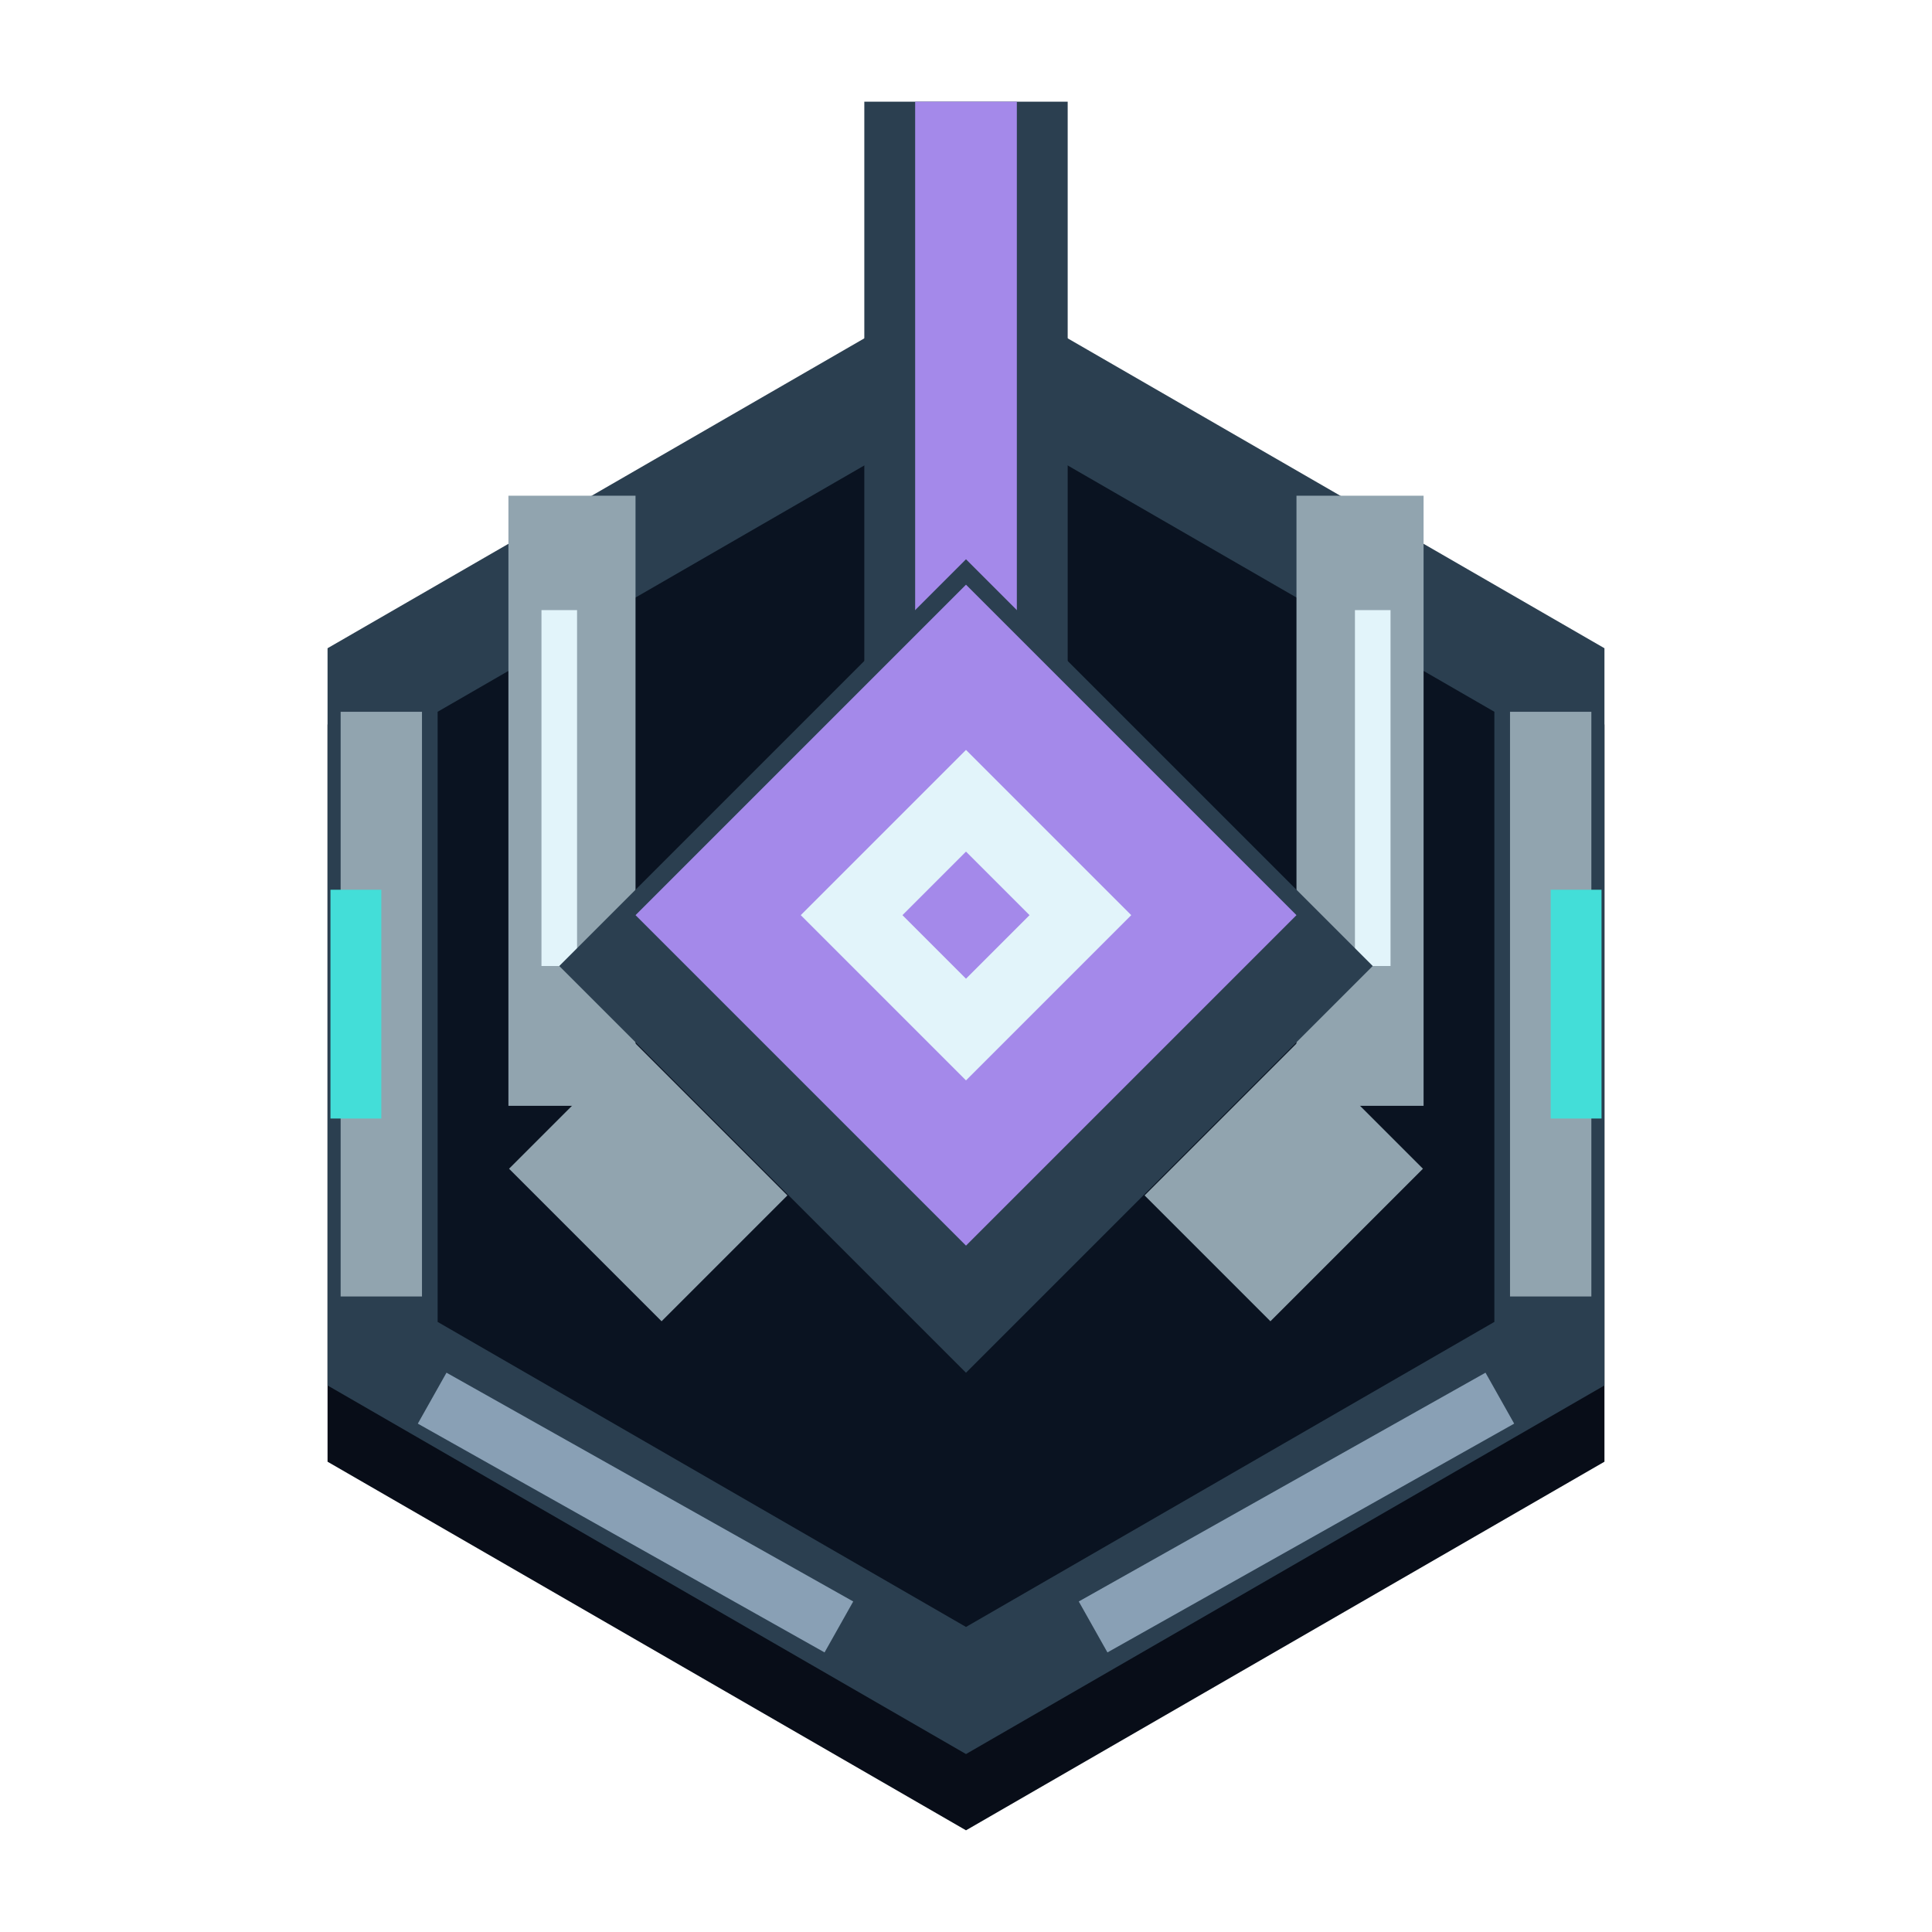
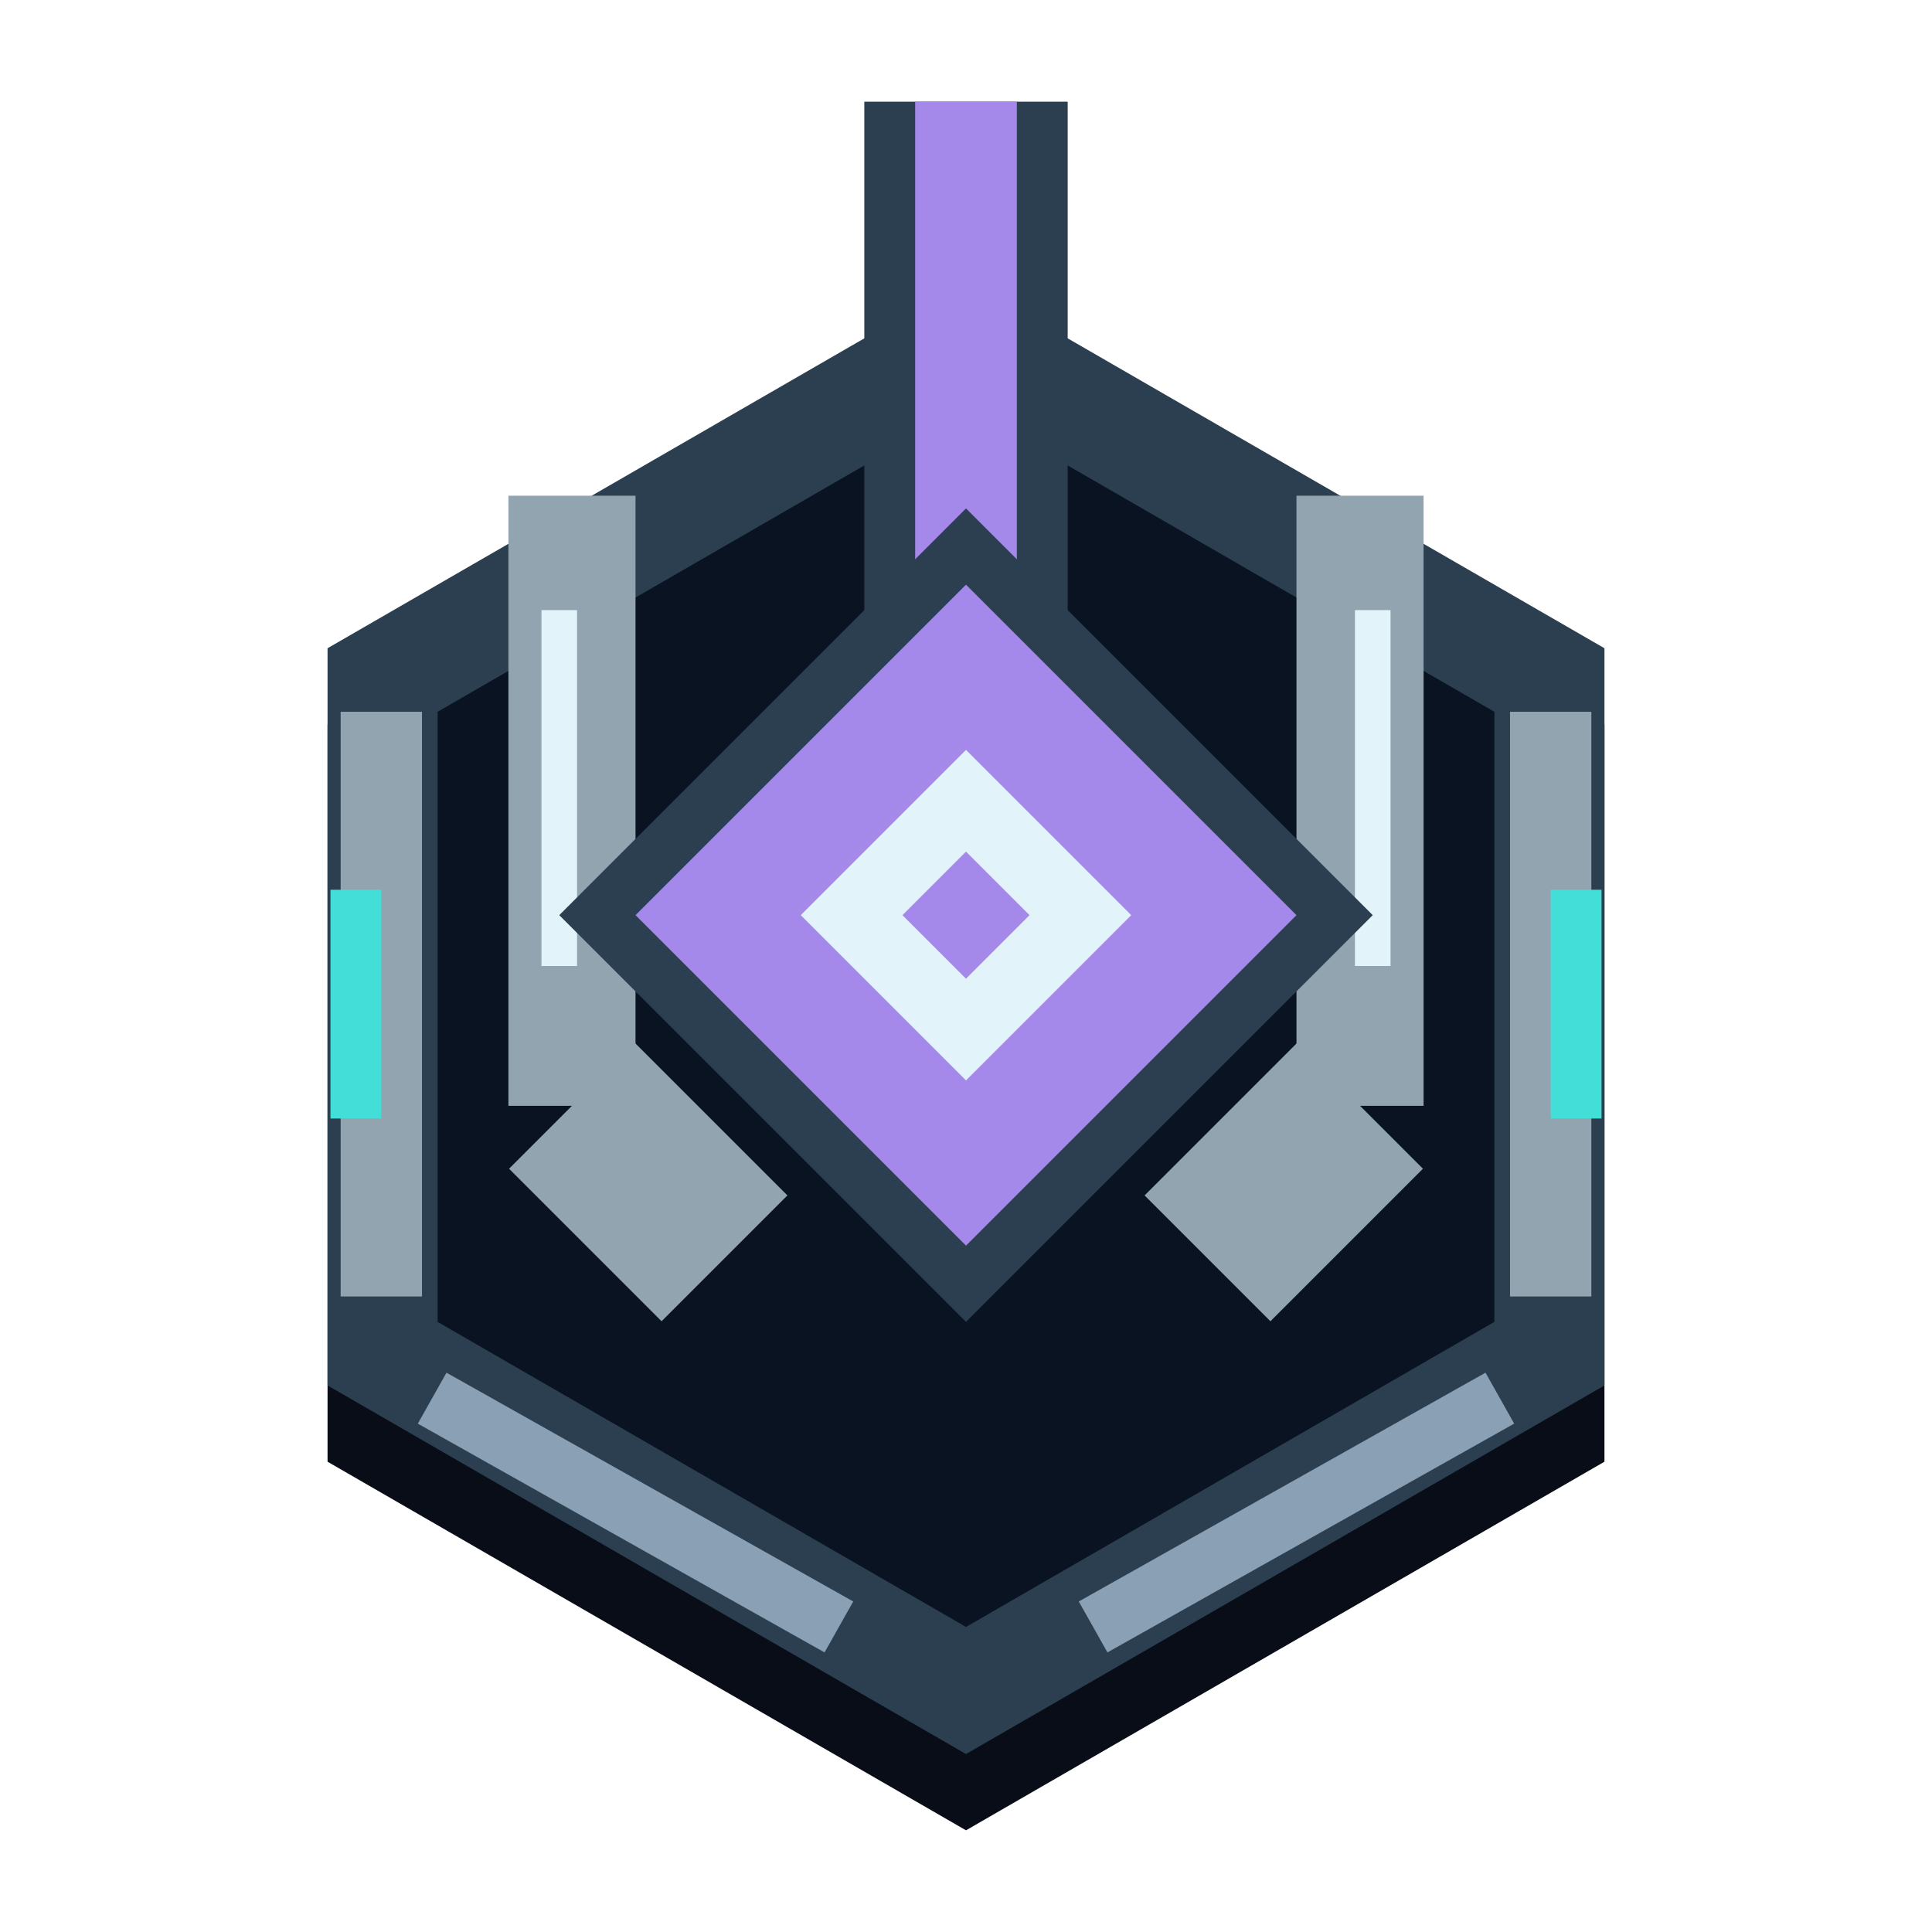
<svg xmlns="http://www.w3.org/2000/svg" viewBox="-38 -35 76 76" width="256" height="256">
  <polygon points="0,-21 25.115,-6.5 25.115,22.5 0,37 -25.115,22.5 -25.115,-6.5" fill="#080d18" />
  <polygon points="0,-24 25.115,-9.5 25.115,19.5 0,34 -25.115,19.5 -25.115,-9.5" fill="#2b3f50" />
  <polygon points="0,-19 20.785,-7 20.785,17 0,29 -20.785,17 -20.785,-7" fill="#0a1321" />
  <polygon points="-24.6,-7 -24.6,16 -21.4,16 -21.4,-7" fill="#91a4af" />
  <polygon points="-21.564,21.002 -5.564,30.002 -4.436,27.998 -20.436,18.998" fill="#89a0b5" />
  <polygon points="-25,0 -25,9 -23,9 -23,0" fill="#43ded8" />
  <polygon points="-18,-15.5 -18,8.5 -13,8.5 -13,-15.5" fill="#91a4af" />
  <polygon points="-17.975,10.975 -11.975,16.975 -7.025,12.025 -13.025,6.025" fill="#91a4af" />
  <polygon points="-16.7,-11 -16.7,3 -15.3,3 -15.3,-11" fill="#e2f4fa" />
  <polygon points="21.4,-7 21.4,16 24.6,16 24.6,-7" fill="#91a4af" />
  <polygon points="20.436,18.998 4.436,27.998 5.564,30.002 21.564,21.002" fill="#89a0b5" />
  <polygon points="23,0 23,9 25,9 25,0" fill="#43ded8" />
  <polygon points="13,-15.5 13,8.5 18,8.5 18,-15.5" fill="#91a4af" />
  <polygon points="13.025,6.025 7.025,12.025 11.975,16.975 17.975,10.975" fill="#91a4af" />
  <polygon points="15.3,-11 15.3,3 16.7,3 16.7,-11" fill="#e2f4fa" />
  <polygon points="-4,-31 -4,-6 4,-6 4,-31" fill="#2b3f50" />
  <polygon points="-2,-31 -2,-6 2,-6 2,-31" fill="#a489ea" />
-   <polygon points="0,-13 16,3 0,19 -16,3" fill="#2b3f50" />
+   <polygon points="0,-15 16,1 0,17 -16,1" fill="#2b3f50" />
  <polygon points="0,-12 13,1 0,14 -13,1" fill="#a489ea" />
  <polygon points="0,-5.5 6.5,1 0,7.5 -6.5,1" fill="#e2f4fa" />
  <polygon points="0,-1.5 2.5,1 0,3.5 -2.5,1" fill="#a489ea" />
</svg>
